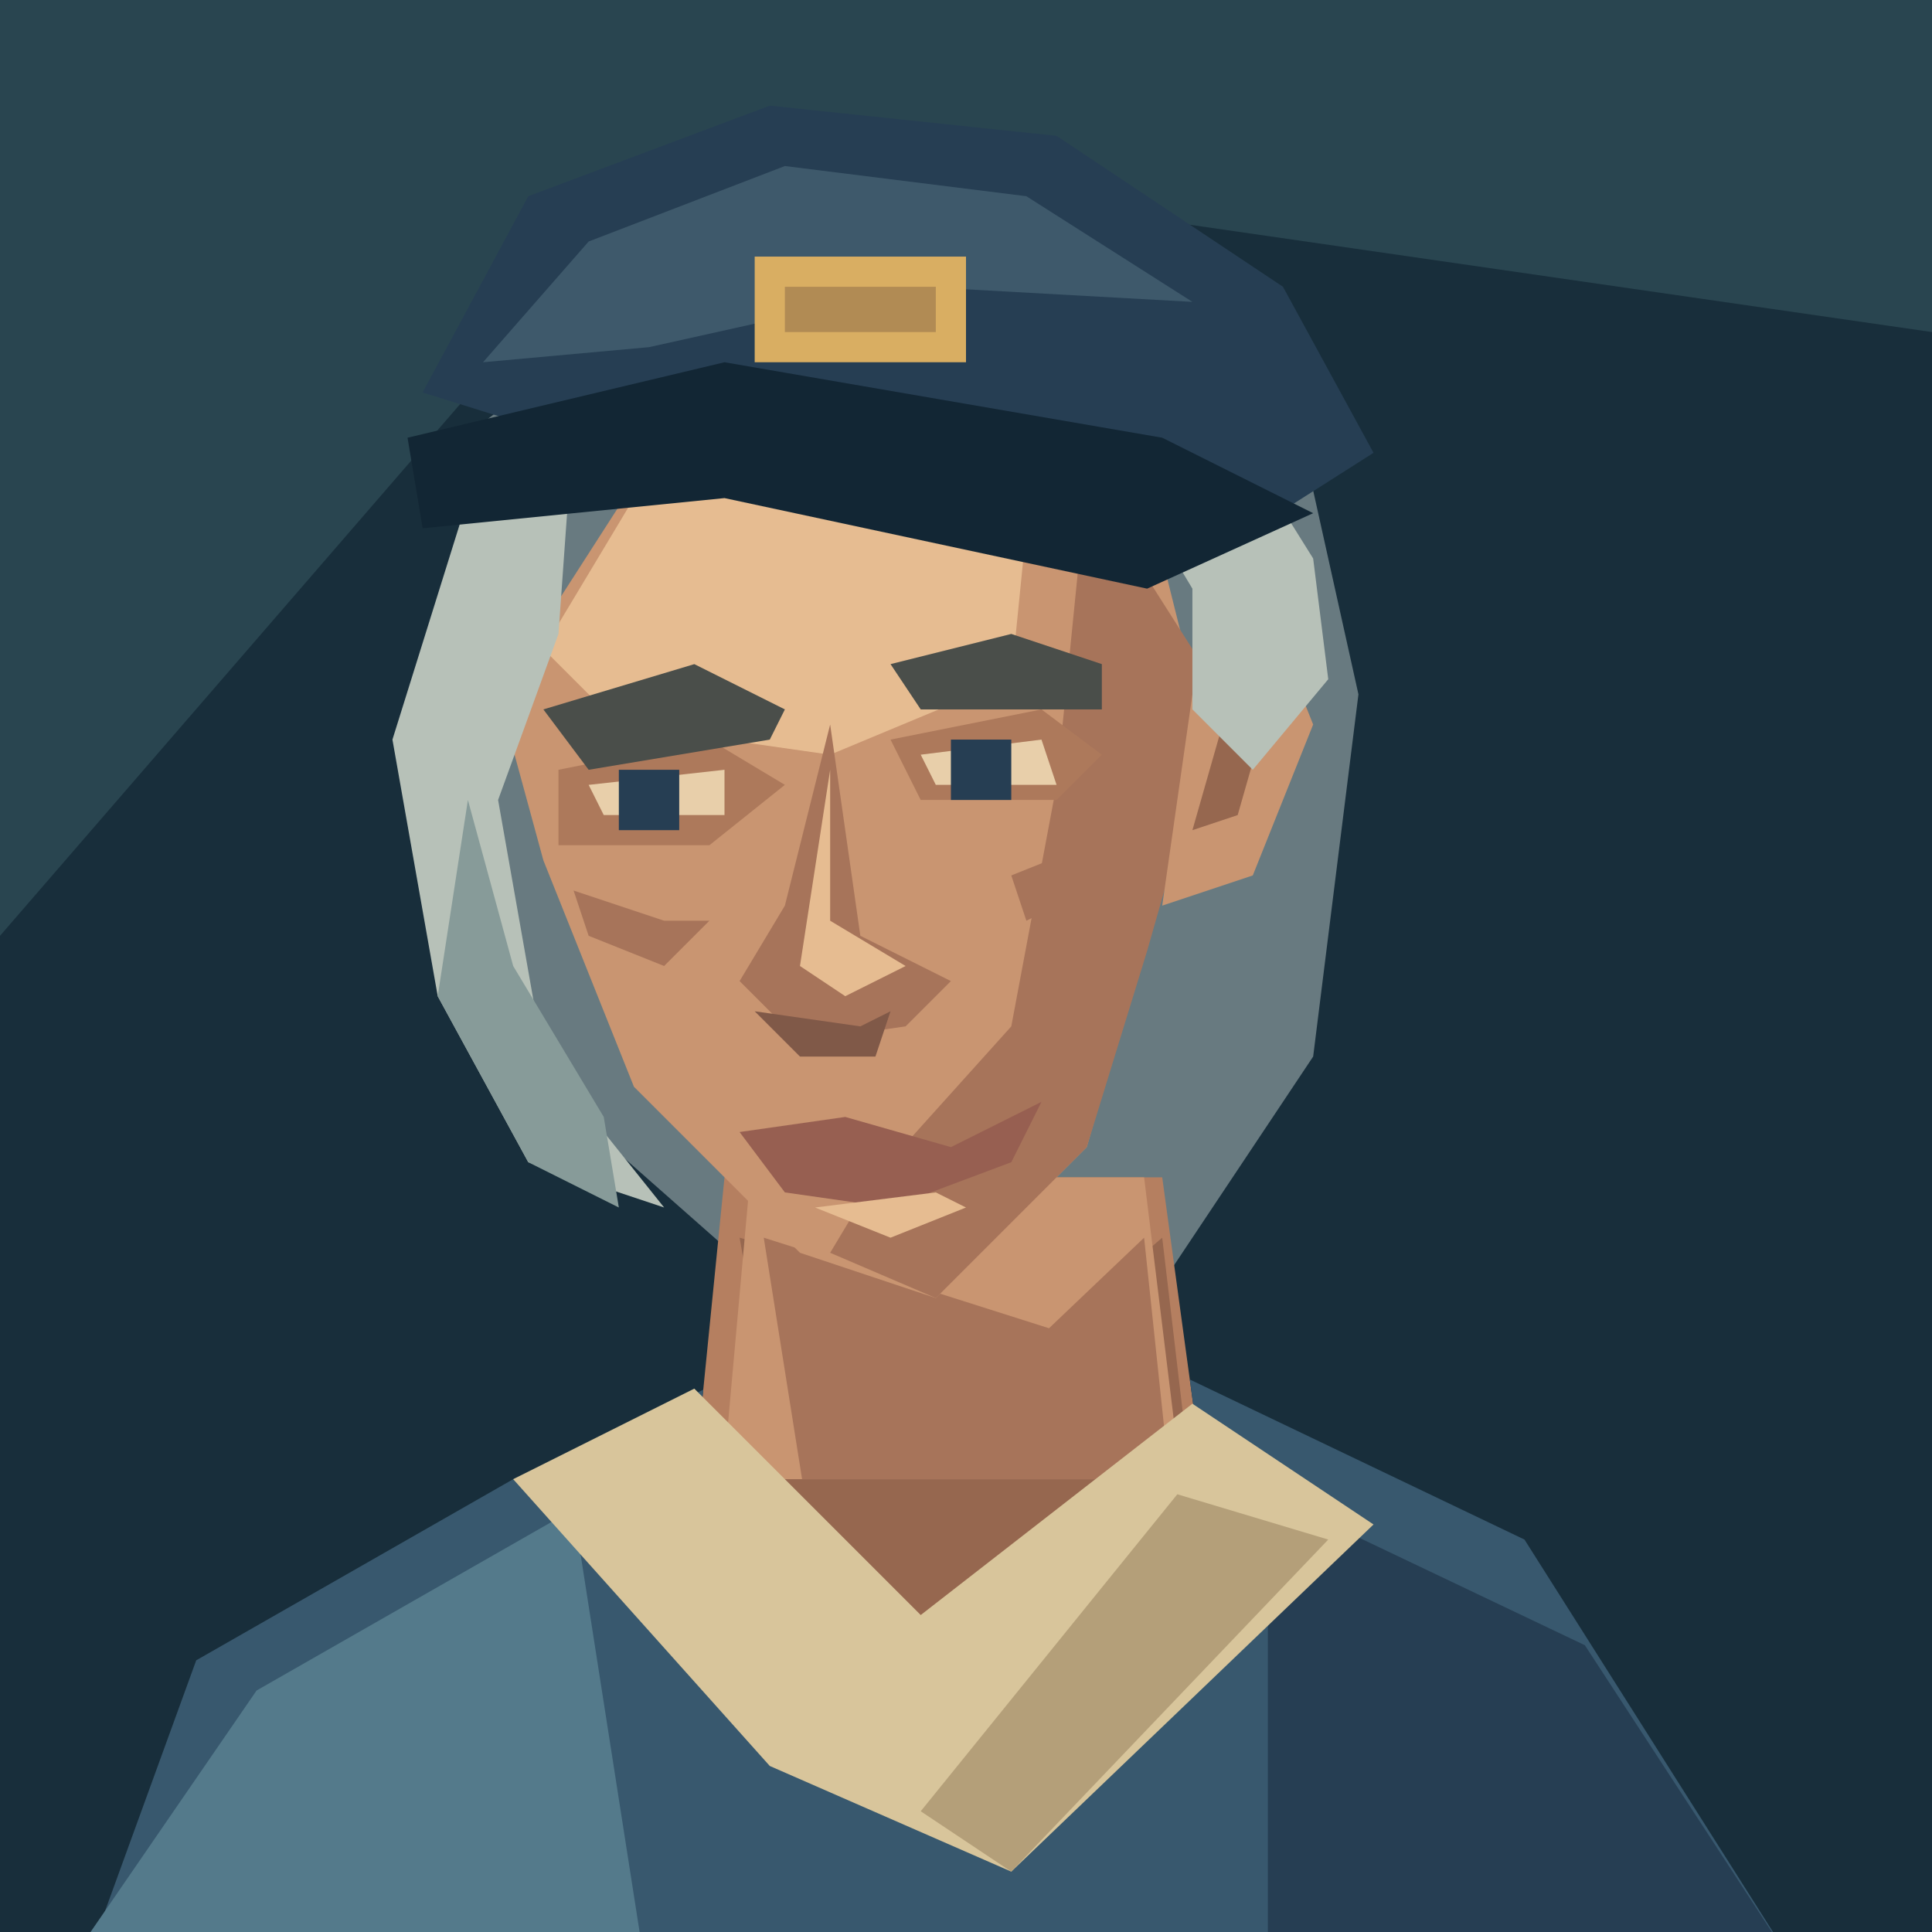
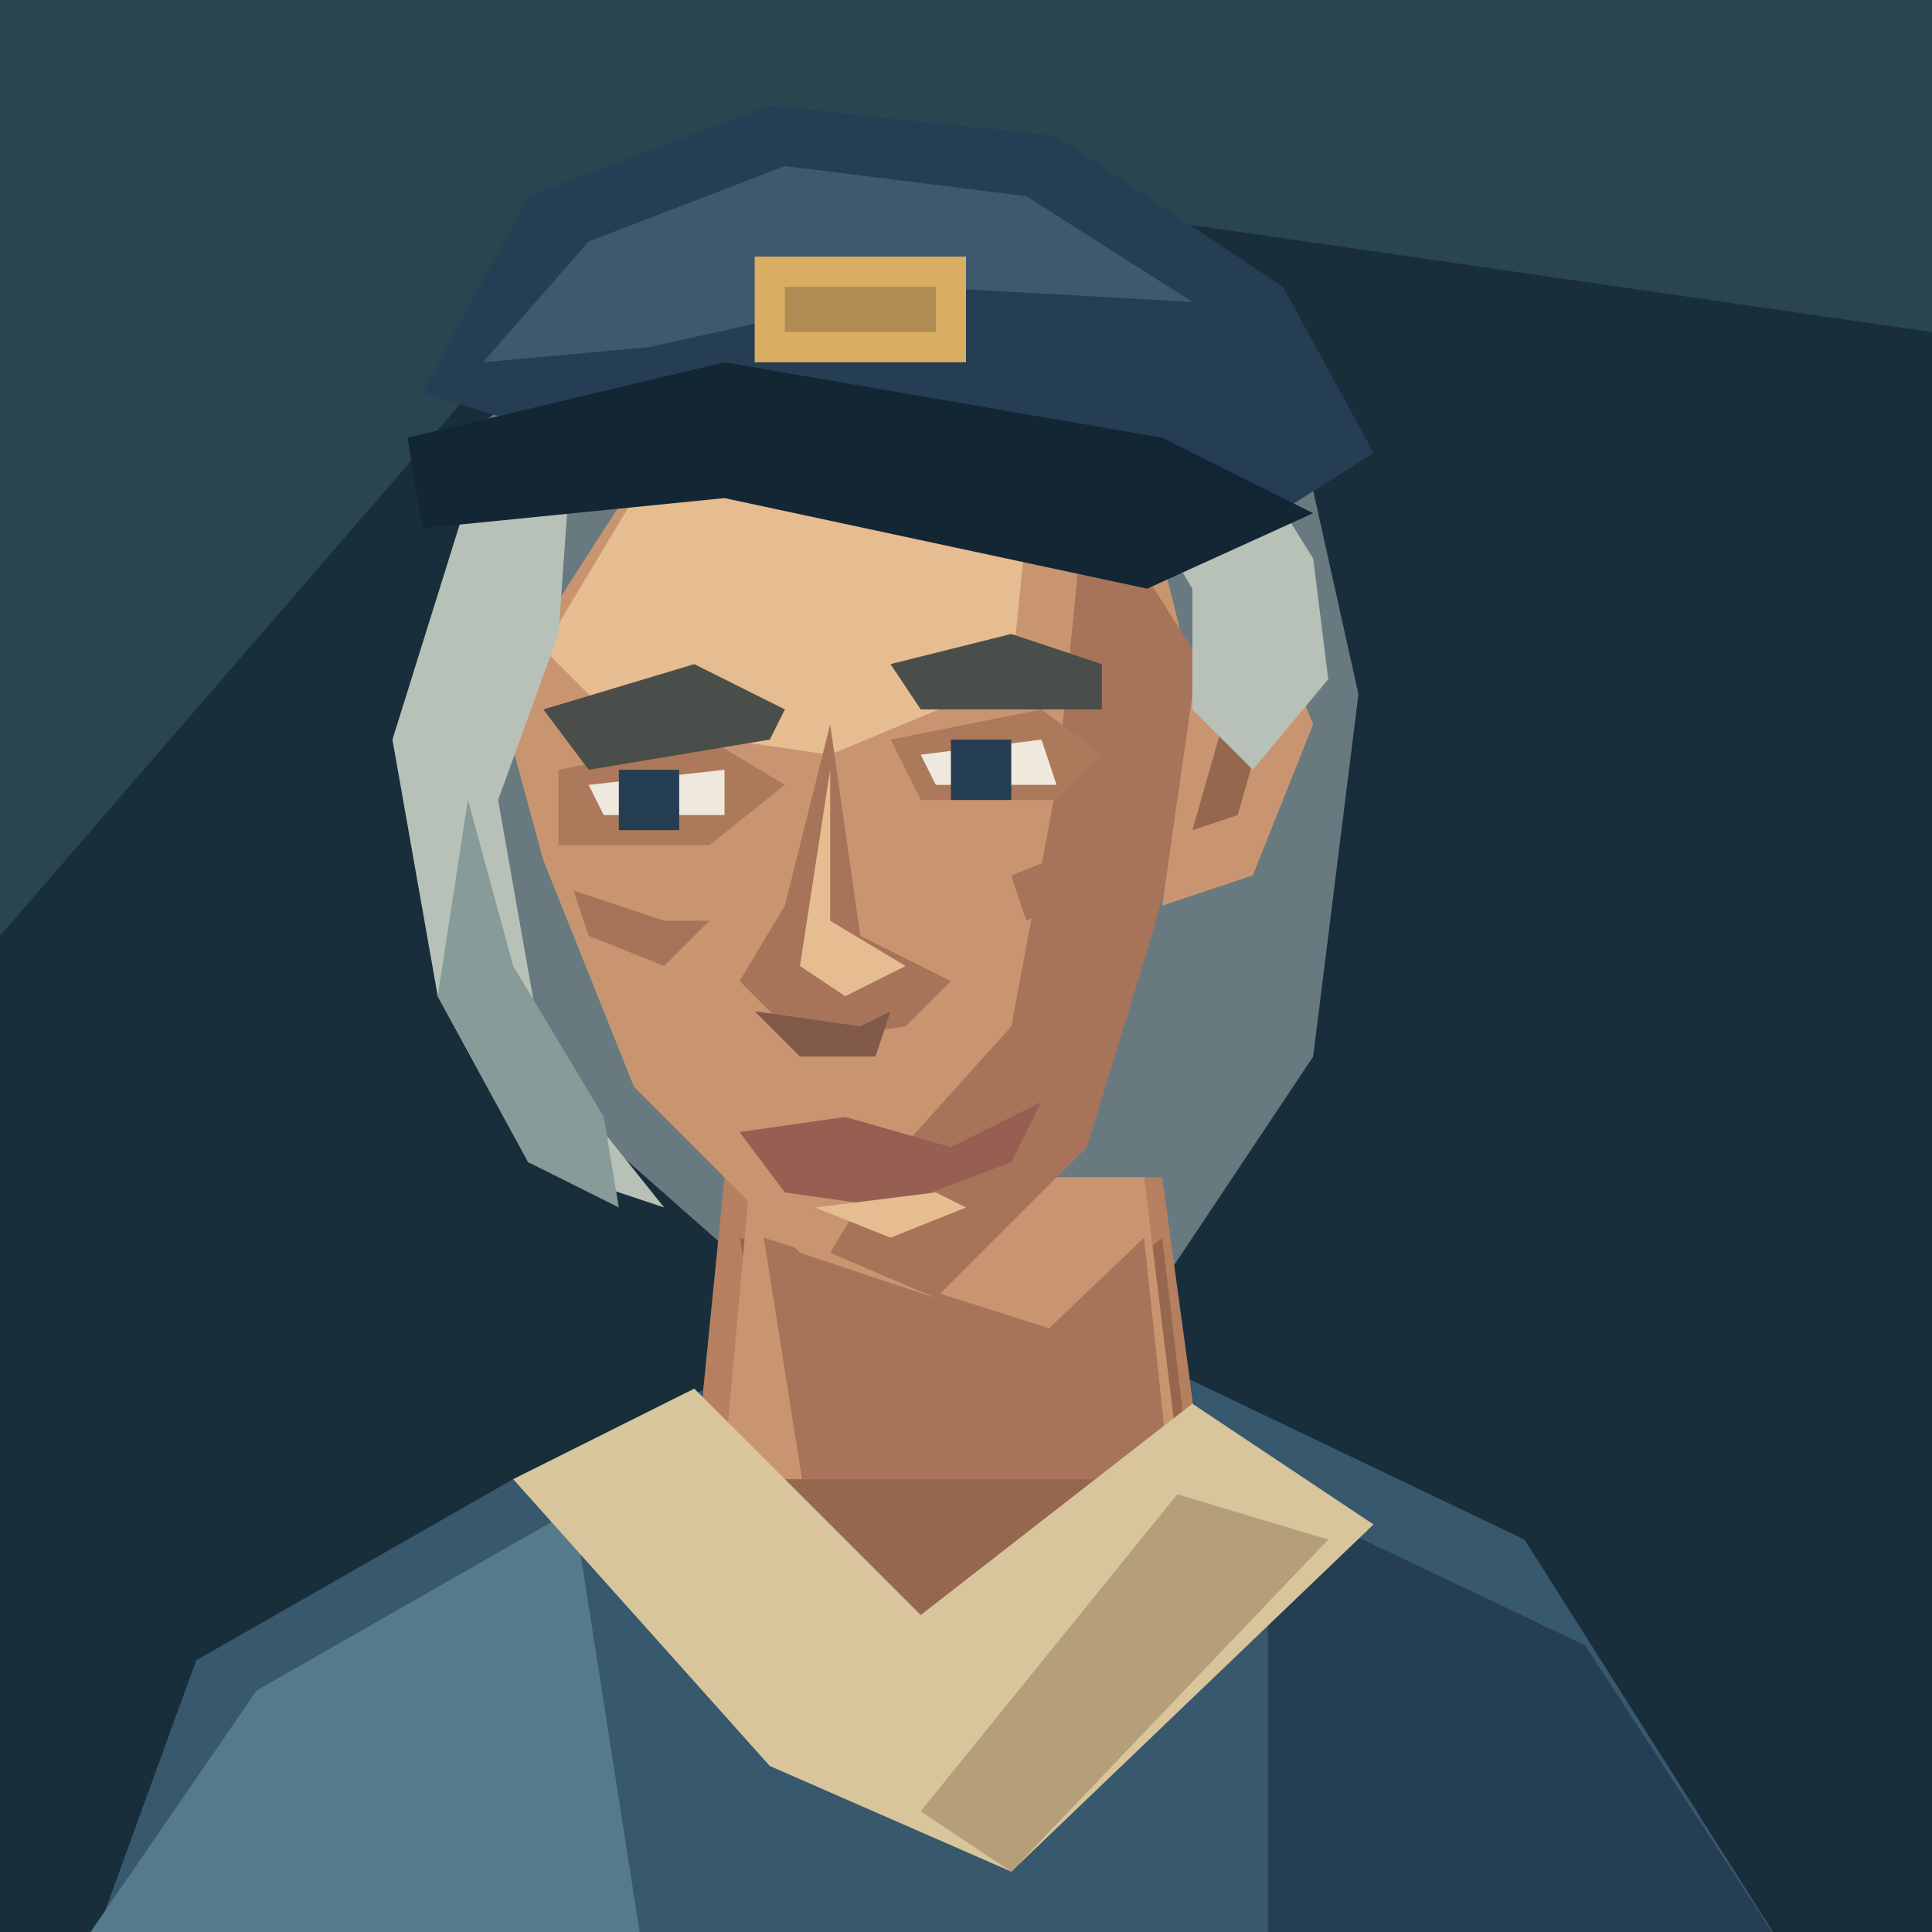
<svg xmlns="http://www.w3.org/2000/svg" width="128" height="128" viewBox="0 0 128 128">
  <path d="M0 0H128V128H0Z" fill="#182e3b" />
  <path d="M0 0H128V22L45 10L0 62Z" fill="#294550" />
  <path d="M32 28L45 18 70 16 86 28 90 46 87 70 77 85 53 87 36 72 29 50Z" fill="#687a80" />
  <g transform="translate(0 4)" data-part="neck">
    <path d="M48 74L46 94 60 109 80 96 77 74Z" fill="#b57f60" />
    <path d="M49 78L70 84 77 78 79 95 61 107 52 95Z" fill="#96674f" />
  </g>
  <g data-part="neck-root">
    <polygon points="49.70,78 47.90,98 47.90,98 78.25,98 75.80,78" fill="#c99571" />
    <polygon points="50.60,82 69.50,88 75.80,82 77.49,98 53.14,98" fill="#a7745a" />
  </g>
  <g transform="translate(0 4)" data-part="clothing">
    <defs>
      <clipPath id="shoulder-neckline" clipPathUnits="userSpaceOnUse">
        <path d="M0 0H128V160H0Z M48 74L46 94 60 109 80 96 77 74Z" clip-rule="evenodd" />
      </clipPath>
    </defs>
    <g clip-path="url(#shoulder-neckline)">
      <path d="M5 128L13 106 34 94 51 86 78 87 101 98 120 128Z" fill="#38586e" />
      <path d="M6 124L17 108 38 96 43 128Z" fill="#547a8b" />
      <path d="M84 95L105 105 120 128H84Z" fill="#263e53" />
    </g>
    <path d="M34 94L46 88 61 103 79 89 91 97 67 120 51 113Z" fill="#d8c59b" />
    <path d="M78 95L88 98 67 120 61 116Z" fill="#b49f79" />
  </g>
  <path d="M42 32L60 25 76 33 80 49 76 62 72 76 62 86 53 83 42 72 36 57 33 46Z" fill="#c99571" />
  <path d="M42 33L58 29 68 35 67 45 55 50 41 48 36 43Z" fill="#e6bc91" />
  <path d="M72 32L79 43 80 49 76 63 72 76 62 86 55 83 58 78 67 68 70 52Z" fill="#a7745a" />
  <path d="M79 46L85 43 87 48 83 58 77 60Z" fill="#c99571" />
  <path d="M81 48L84 47 82 54 79 55Z" fill="#96674f" />
  <path d="M37 51L47 49 52 52 47 56 37 56Z M59 49L69 47 73 50 70 53 61 53Z" fill="#ad795b" />
  <path d="M36 47L46 44 52 47 51 49 39 51Z M59 44L67 42 73 44 73 47 61 47Z" fill="#4a4e4a" />
-   <path d="M39 52L48 51 48 54H40Z M61 50L69 49 70 52H62Z" fill="#e8cfaa" />
+   <path d="M39 52L48 51 48 54H40Z M61 50L69 49 70 52H62Z" fill="#eee9dc" />
  <path d="M41 51H45V55H41Z M63 49H67V53H63Z" fill="#263e53" />
  <path d="M55 48L52 60 49 65 53 69 60 68 63 65 57 62Z" fill="#a7745a" />
  <path d="M55 51L55 61 60 64 56 66 53 64Z" fill="#e6bc91" />
  <path d="M50 67L57 68 59 67 58 70H53Z" fill="#805948" />
  <path d="M49 75L56 74 63 76 69 73 67 77 59 80 52 79Z" fill="#975f51" />
  <path d="M54 80L62 79 64 80 59 82Z" fill="#e6bc91" />
  <path d="M38 59L44 61 47 61 44 64 39 62Z M67 58L72 56 72 59 68 61Z" fill="#a7745a" />
  <path d="M31 33L38 28 37 42 33 53 36 70 44 80 35 77 29 66 26 49Z" fill="#b7c1b8" />
  <path d="M31 53L34 64 40 74 41 80 35 77 29 66Z" fill="#879b99" />
  <path d="M74 27L82 29 87 37 88 45 83 51 79 47 79 39 76 34Z" fill="#b7c1b8" />
  <path d="M28 26L35 13 51 7 70 9 85 19 91 30 80 37 44 31Z" fill="#263e53" />
  <path d="M32 24L39 16 52 11 68 13 79 20 61 19 43 23Z" fill="#3e596b" />
  <path d="M27 29L48 24 77 29 87 34 76 39 48 33 28 35Z" fill="#122634" />
  <path d="M50 17H64V24H50Z" fill="#d9ae62" />
  <path d="M52 19H62V22H52Z" fill="#b18b54" />
</svg>
